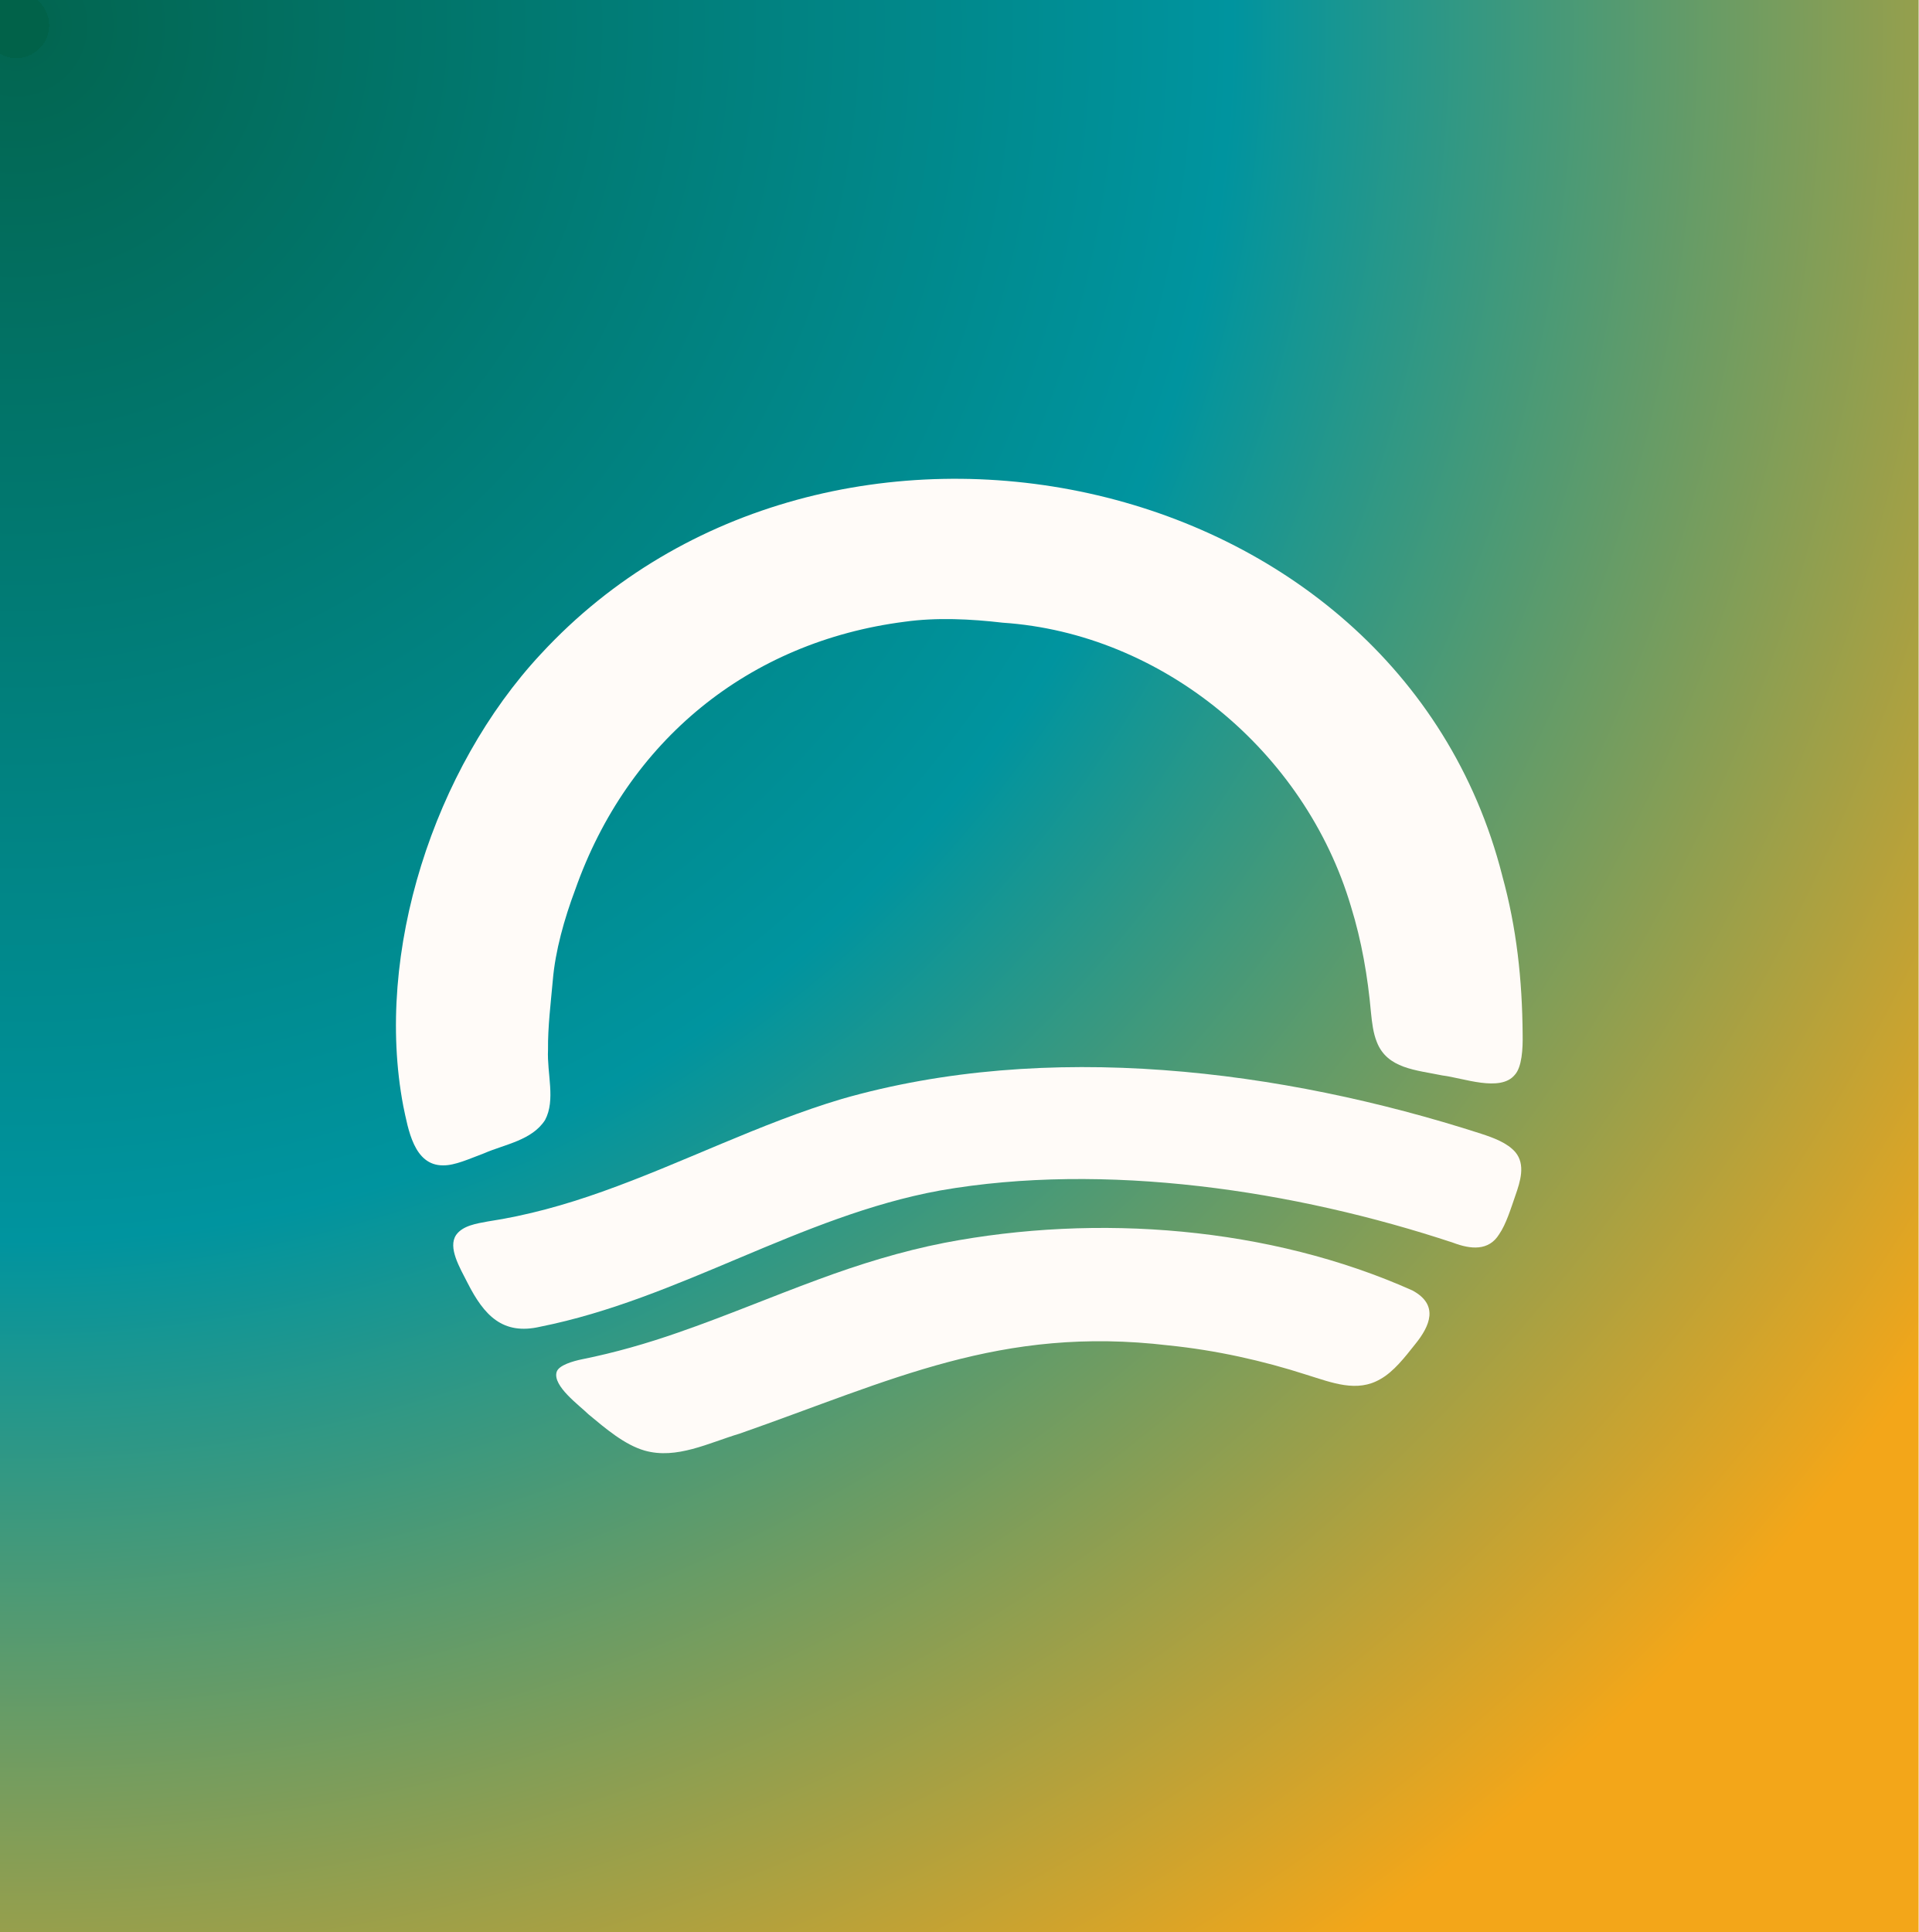
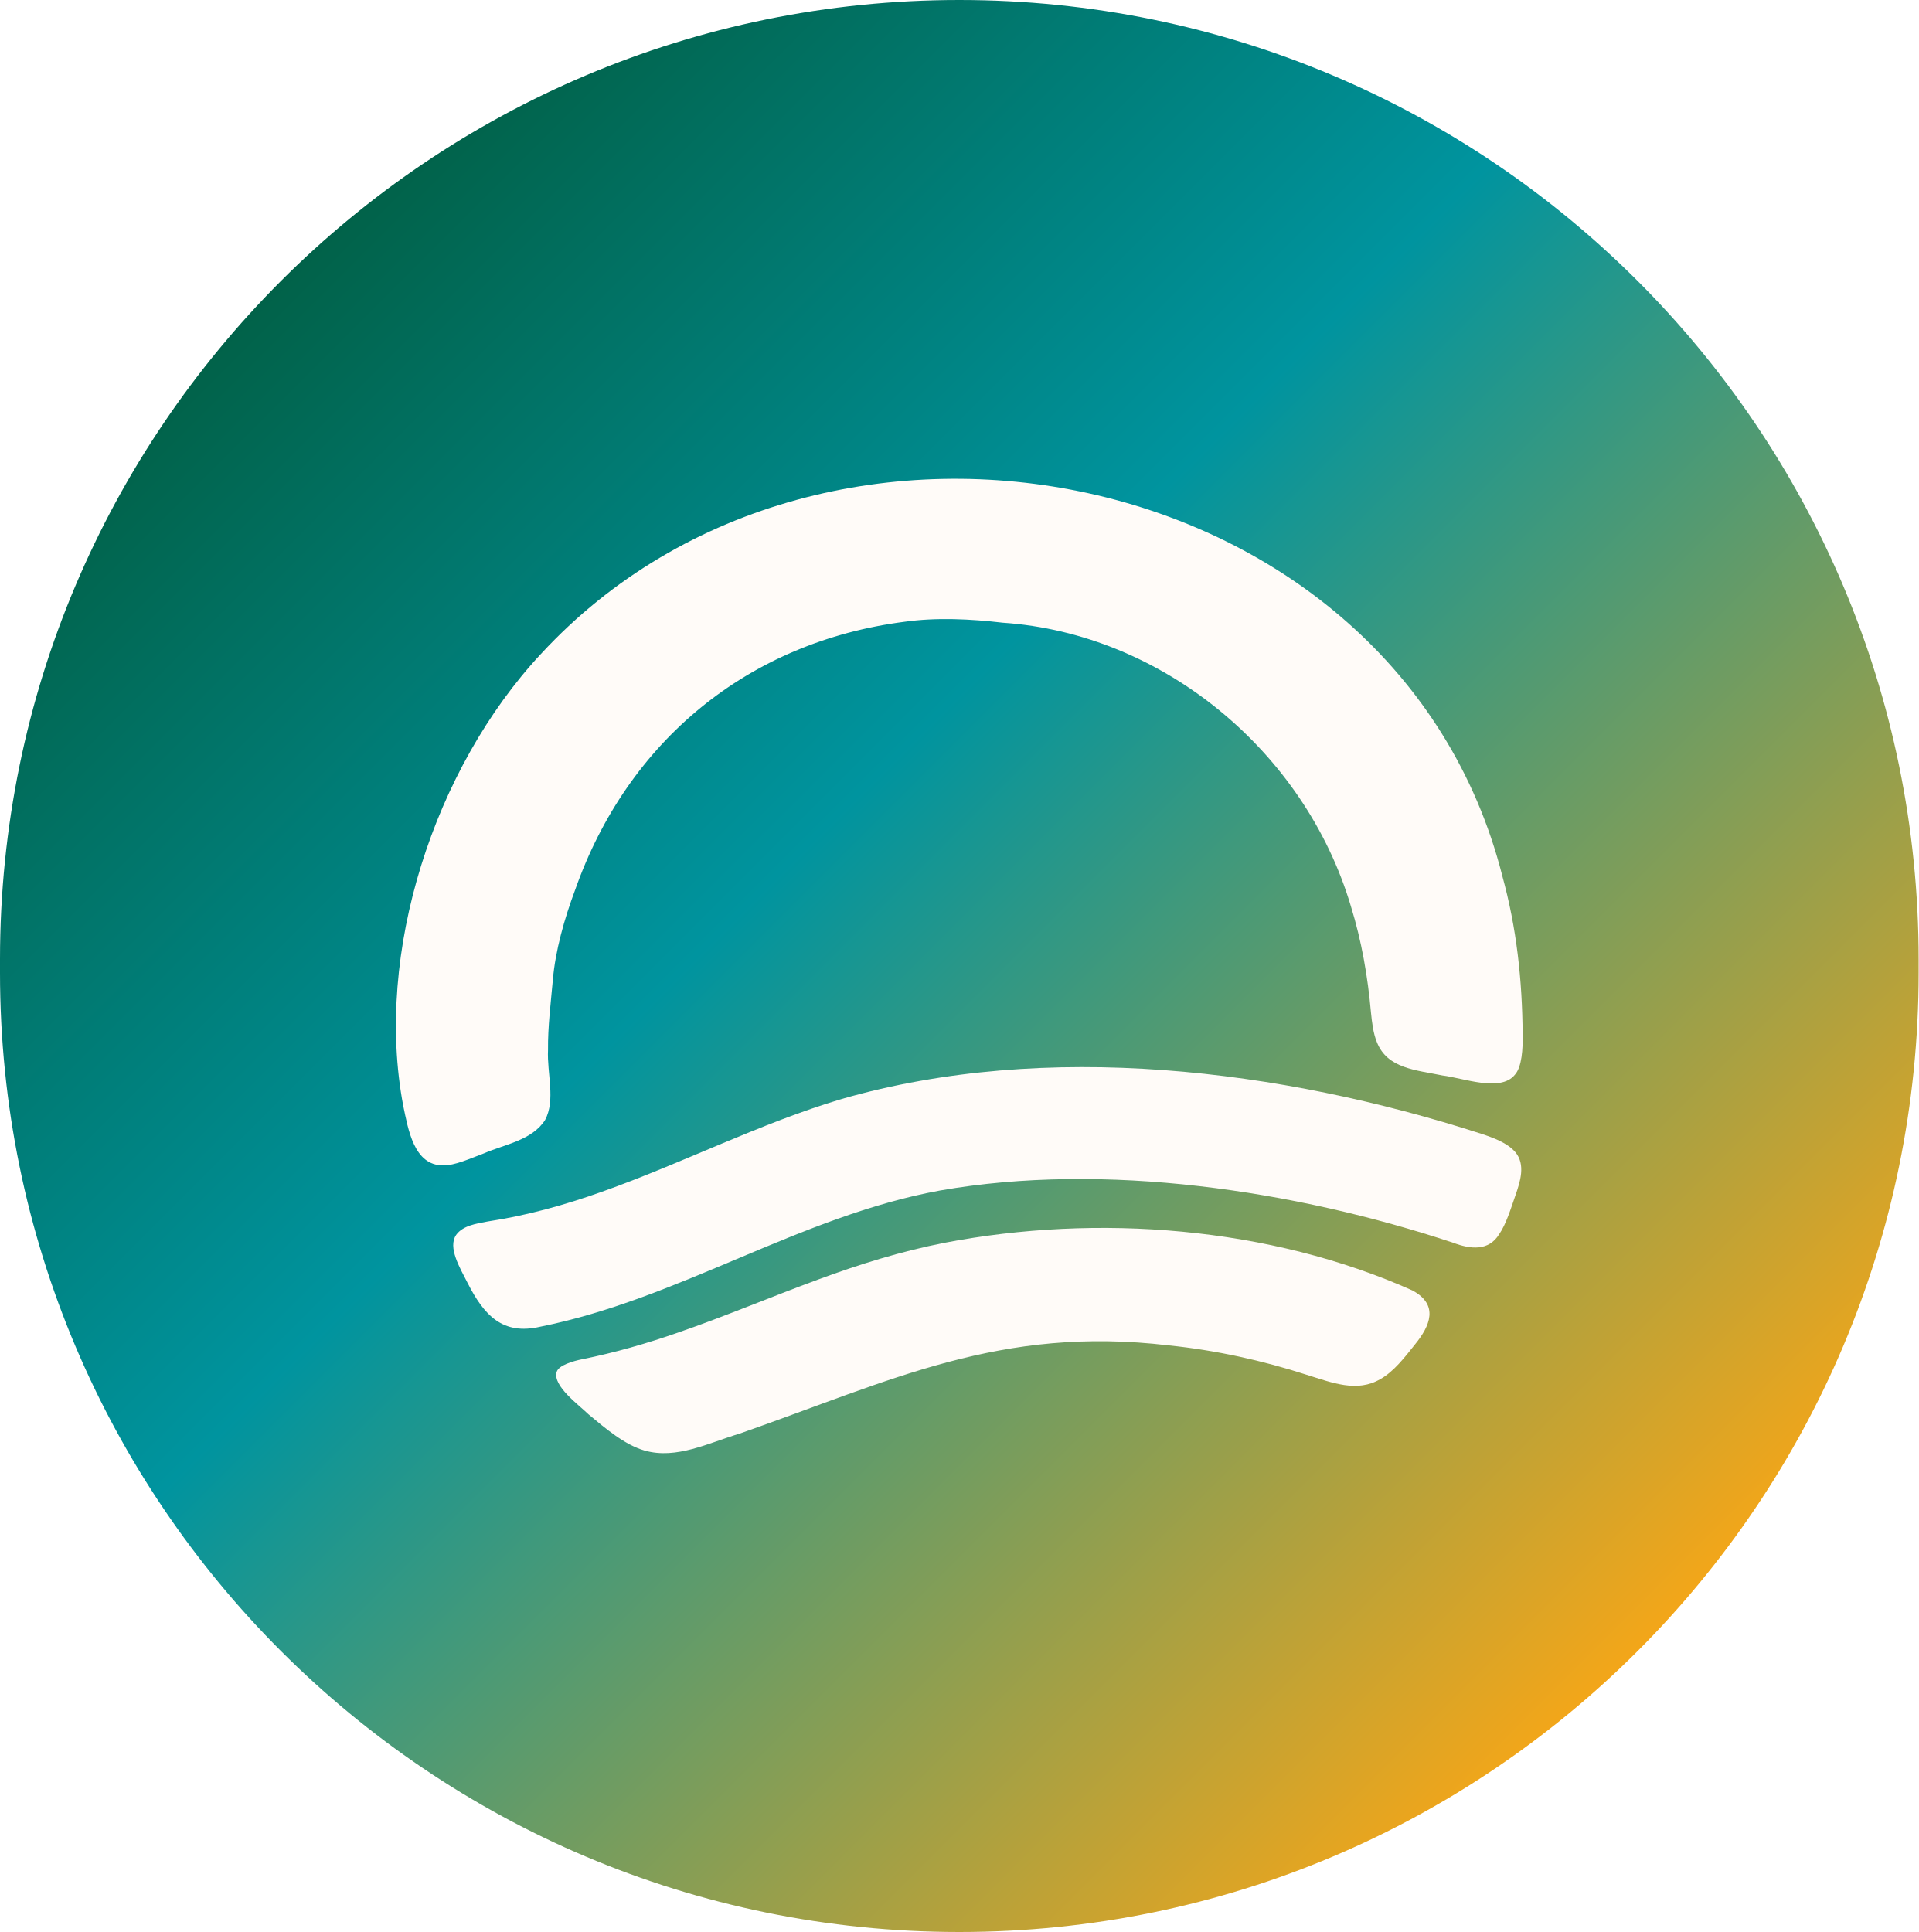
- <svg xmlns="http://www.w3.org/2000/svg" id="Layer_2" data-name="Layer 2" viewBox="0 0 1080.84 1088.45">
+ <svg xmlns="http://www.w3.org/2000/svg" viewBox="0 0 1080.84 1088.45" role="img" aria-label="Salt">
  <defs>
-     <style>
-       .cls-1 {
-         fill: url(#radial-gradient);
-       }
- 
-       .cls-2 {
-         fill: #fffbf8;
-       }
-     </style>
-     <radialGradient id="radial-gradient" cx="9.17" cy="14.25" fx="9.17" fy="14.25" r="1850.84" gradientUnits="userSpaceOnUse">
-       <stop offset=".01" stop-color="#016249" />
-       <stop offset=".01" stop-color="#026651" />
-       <stop offset=".37" stop-color="#00949f" />
-       <stop offset=".71" stop-color="#f3a619" />
-     </radialGradient>
+     <linearGradient id="salt-aurora-circle-gradient" x1="156.38" y1="160.19" x2="924.46" y2="928.26" gradientUnits="userSpaceOnUse">
+       <stop offset="0" stop-color="#016249" />
+       <stop offset=".4" stop-color="#00949f" />
+       <stop offset="1" stop-color="#f3a619" />
+     </linearGradient>
  </defs>
-   <g id="Camada_1" data-name="Camada 1">
-     <g>
-       <rect class="cls-1" width="1080.84" height="1088.45" />
-       <g>
-         <path class="cls-2" d="M846.27,493.29c-59.63-233.74-380.83-298.89-541.5-124.92l-.2.21c-59.82,64.28-93.84,168.07-77.38,254.58,2.76,12.91,5.91,33.45,22.4,33.39,6.75.09,14.91-3.75,23.07-6.79,11.75-5.11,27.07-7.31,34.41-18.78,6.01-11.28,1.02-26.13,1.65-39.54-.14-13.06,1.56-26.34,2.7-39.2,1.39-16.56,6.47-34.59,12.61-50.99,29.51-83.79,97.59-139.72,185.73-150.99,17.82-2.49,37.03-1.55,55.18.56,89.62,6.03,170.13,72.24,196.12,159.91,6,19.41,9.47,39.49,11.27,59.81.58,5.62,1.23,11.45,3.33,16.61,5.89,14.91,21.97,15.65,36.96,18.75,11.61,1.38,32.58,9.58,40.72-.35,4.04-4.39,4.57-14.75,4.43-22.55-.22-31.13-3.41-60.34-11.51-89.7Z" />
-         <path class="cls-2" d="M834.41,638.73c-112.79-36.35-244.6-52.75-360.17-19.61-46.11,13.75-89.68,36.15-134.97,52.23-20.97,7.48-42.4,13.47-64.5,16.8-6.29,1.16-14.03,2.33-17.76,7.52l-.1.15c-4.66,7.02,1.97,18.12,6.56,27.09,9.22,18.11,19.7,29.44,40.84,24.54,78.31-15.64,146.32-62.32,225.24-76.74,92.71-16.24,199.75-.21,289.08,29.43,9.81,3.72,20.01,4.78,25.91-4.8,3.91-5.63,6.62-14.58,9.15-21.86,2.71-7.74,5.83-17.39-.03-24.38-4.56-5.3-12.5-8.16-19.25-10.36Z" />
-         <path class="cls-2" d="M777.72,776.91c7.38-4.16,13.6-12.15,19.44-19.53,8.4-10.31,13.63-22.22-1.5-30.37-80.4-35.92-177.44-43.41-263.74-26.81-24.2,4.75-47.75,12.05-70.92,20.62-26.38,9.7-52.41,20.72-78.96,29.91-17.7,6.18-35.73,11.36-54.1,15.05-5.02,1.02-13.22,3.34-14.34,7.11l-.05.13c-2.23,7.87,12.73,18.64,18,23.81,9.65,8.03,20.35,17.17,31.6,20.4,18,5.1,35.94-4.3,53.56-9.57,85.61-29.97,146.8-60.9,241.6-49.69,26.59,2.7,52.97,8.55,77.83,16.58,14.24,4.42,28.37,10.18,41.58,2.35Z" />
-       </g>
-     </g>
+   <rect fill="url(#salt-aurora-circle-gradient)" width="1080.84" height="1088.45" rx="540.42" ry="540.42" />
+   <g fill="#fffbf8">
+     <path d="M846.27,493.29c-59.63-233.74-380.83-298.89-541.5-124.92l-.2.21c-59.82,64.28-93.84,168.07-77.38,254.58,2.76,12.91,5.91,33.45,22.4,33.39,6.75.09,14.91-3.75,23.07-6.79,11.75-5.11,27.07-7.31,34.41-18.78,6.01-11.28,1.02-26.13,1.65-39.54-.14-13.06,1.56-26.34,2.7-39.2,1.39-16.56,6.47-34.59,12.61-50.99,29.51-83.79,97.59-139.72,185.73-150.99,17.82-2.49,37.03-1.55,55.18.56,89.62,6.03,170.13,72.24,196.12,159.91,6,19.41,9.47,39.49,11.27,59.81.58,5.62,1.23,11.45,3.33,16.61,5.89,14.91,21.97,15.65,36.96,18.75,11.61,1.38,32.58,9.58,40.72-.35,4.04-4.39,4.57-14.75,4.43-22.55-.22-31.13-3.41-60.34-11.51-89.7Z" />
+     <path d="M834.41,638.73c-112.79-36.35-244.6-52.75-360.17-19.61-46.11,13.75-89.68,36.15-134.97,52.23-20.97,7.48-42.4,13.47-64.5,16.8-6.29,1.16-14.03,2.33-17.76,7.52l-.1.15c-4.66,7.02,1.97,18.12,6.56,27.09,9.22,18.11,19.7,29.44,40.84,24.54,78.31-15.64,146.32-62.32,225.24-76.74,92.71-16.24,199.75-.21,289.08,29.43,9.81,3.72,20.01,4.78,25.91-4.8,3.91-5.63,6.62-14.58,9.15-21.86,2.71-7.74,5.83-17.39-.03-24.38-4.56-5.3-12.5-8.16-19.25-10.36Z" />
+     <path d="M777.72,776.91c7.38-4.16,13.6-12.15,19.44-19.53,8.4-10.31,13.63-22.22-1.5-30.37-80.4-35.92-177.44-43.41-263.74-26.81-24.2,4.75-47.75,12.05-70.92,20.62-26.38,9.7-52.41,20.72-78.96,29.91-17.7,6.18-35.73,11.36-54.1,15.05-5.02,1.02-13.22,3.34-14.34,7.11l-.05.13c-2.23,7.87,12.73,18.64,18,23.81,9.65,8.03,20.35,17.17,31.6,20.4,18,5.1,35.94-4.3,53.56-9.57,85.61-29.97,146.8-60.9,241.6-49.69,26.59,2.7,52.97,8.55,77.83,16.58,14.24,4.42,28.37,10.18,41.58,2.35Z" />
  </g>
</svg>
